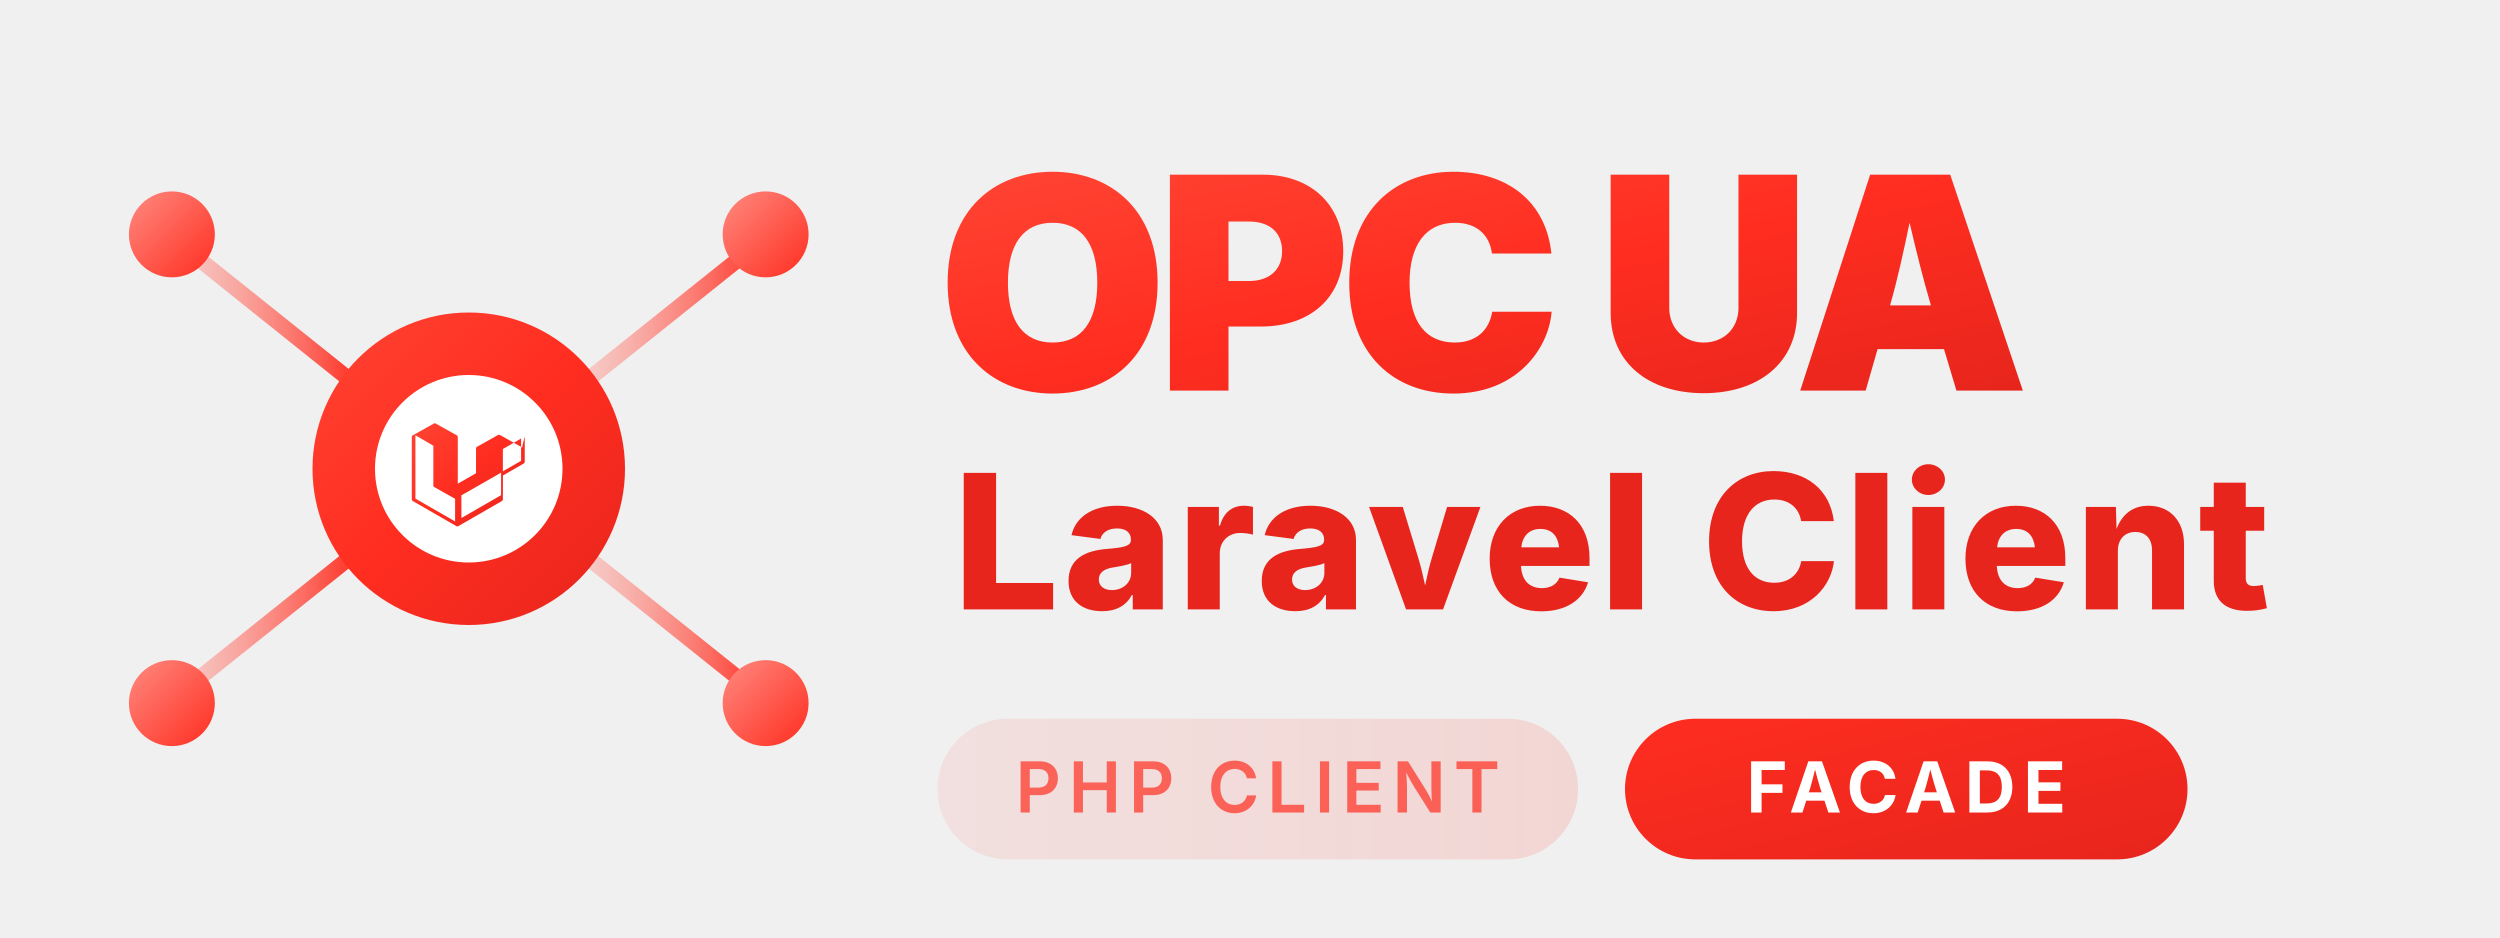
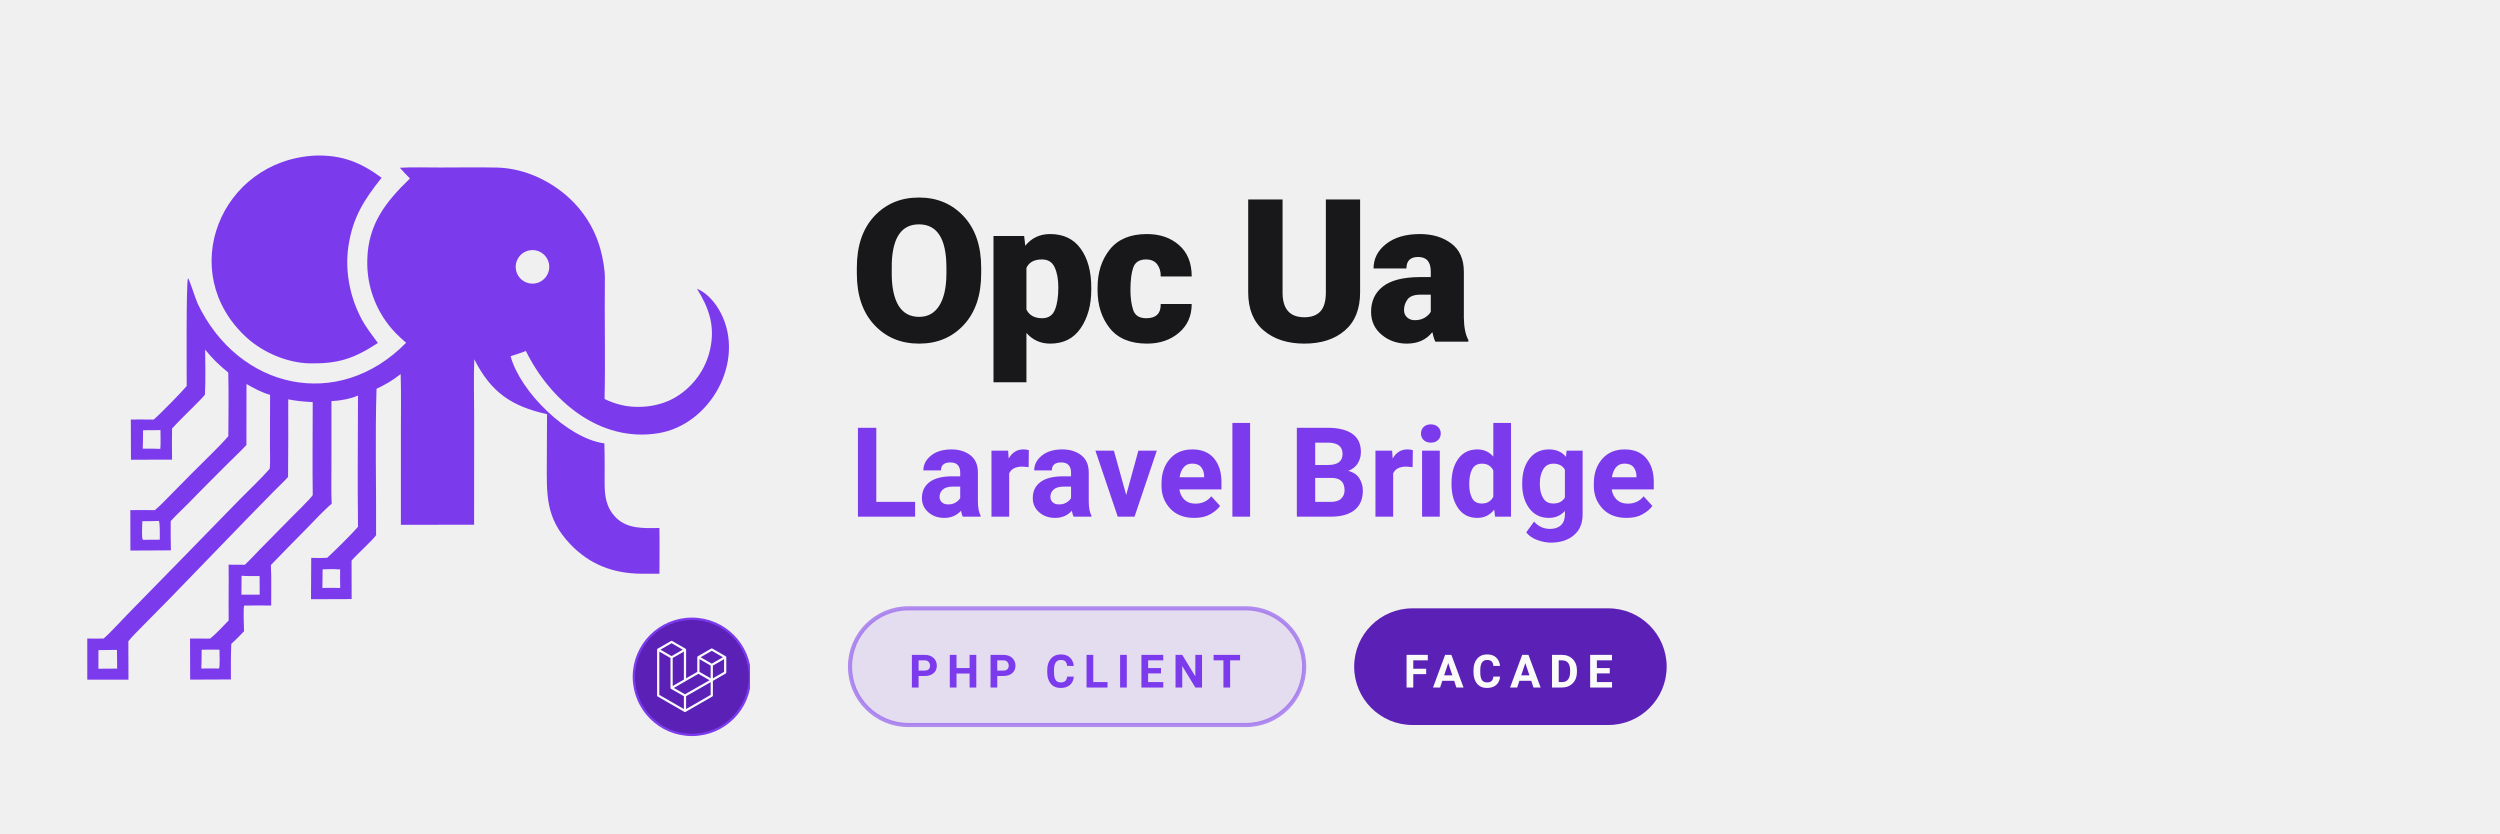
- <svg xmlns="http://www.w3.org/2000/svg" viewBox="0 0 320 120" width="320" height="120">
-   <defs>
-     <linearGradient id="brand" x1="0%" y1="0%" x2="100%" y2="100%">
-       <stop offset="0%" stop-color="#FF4433" />
-       <stop offset="50%" stop-color="#FF2D20" />
-       <stop offset="100%" stop-color="#E7251D" />
-     </linearGradient>
-     <linearGradient id="node" x1="0%" y1="0%" x2="100%" y2="100%">
-       <stop offset="0%" stop-color="#FF8A80" />
-       <stop offset="100%" stop-color="#FF2D20" />
-     </linearGradient>
-     <linearGradient id="line" x1="0%" y1="0%" x2="100%" y2="0%">
-       <stop offset="0%" stop-color="#FF8A80" stop-opacity="0.4" />
-       <stop offset="100%" stop-color="#FF2D20" stop-opacity="0.9" />
-     </linearGradient>
-     <linearGradient id="badge1" x1="0%" y1="0%" x2="100%" y2="0%">
-       <stop offset="0%" stop-color="#FF2D20" stop-opacity="0.08" />
-       <stop offset="100%" stop-color="#FF4433" stop-opacity="0.15" />
-     </linearGradient>
-     <linearGradient id="laravelBadge" x1="0%" y1="0%" x2="100%" y2="100%">
-       <stop offset="0%" stop-color="#FF2D20" />
-       <stop offset="100%" stop-color="#E7251D" />
-     </linearGradient>
-   </defs>
-   <g transform="translate(16, 16)">
-     <line x1="60" y1="32" x2="80" y2="16" stroke="url(#line)" stroke-width="2" stroke-linecap="round" />
-     <line x1="60" y1="56" x2="80" y2="72" stroke="url(#line)" stroke-width="2" stroke-linecap="round" />
-     <line x1="28" y1="32" x2="8" y2="16" stroke="url(#line)" stroke-width="2" stroke-linecap="round" />
-     <line x1="28" y1="56" x2="8" y2="72" stroke="url(#line)" stroke-width="2" stroke-linecap="round" />
-     <circle cx="44" cy="44" r="20" fill="url(#brand)" />
-     <circle cx="44" cy="44" r="12" fill="white" />
-     <circle cx="82" cy="14" r="5.5" fill="url(#node)" />
-     <circle cx="82" cy="74" r="5.5" fill="url(#node)" />
-     <circle cx="6" cy="14" r="5.5" fill="url(#node)" />
-     <circle cx="6" cy="74" r="5.5" fill="url(#node)" />
-     <g transform="translate(36.5, 36.5) scale(0.62)">
-       <path d="M23.642 5.43a.364.364 0 0 1 .014.1v5.149c0 .135-.073.26-.189.326l-4.323 2.49v4.934a.378.378 0 0 1-.188.326L9.93 23.95a.316.316 0 0 1-.066.027c-.008.002-.016.008-.024.01a.348.348 0 0 1-.192 0c-.011-.002-.02-.008-.03-.012a.263.263 0 0 1-.064-.026L.528 18.755a.378.378 0 0 1-.189-.326V5.53a.36.36 0 0 1 .014-.1c.003-.012.01-.02.014-.032a.37.37 0 0 1 .023-.058c.004-.013.015-.022.023-.033l.033-.045c.012-.01.025-.018.037-.027.014-.009.024-.02.038-.027L4.898 2.76a.375.375 0 0 1 .377 0l4.377 2.45c.013.008.024.018.037.027a.336.336 0 0 1 .038.027l.032.045c.008.011.02.02.024.033a.298.298 0 0 1 .023.058c.005.011.012.021.015.032a.361.361 0 0 1 .014.1v9.652l3.76-2.164V7.896a.35.35 0 0 1 .013-.1c.004-.013.01-.022.015-.033a.352.352 0 0 1 .023-.058c.004-.012.015-.021.023-.032a.387.387 0 0 1 .033-.045.35.35 0 0 1 .037-.028c.013-.009.024-.02.038-.027l4.377-2.45a.376.376 0 0 1 .377 0l4.378 2.45c.013.007.023.018.036.027.013.01.027.018.038.028l.032.044c.009.012.02.021.024.033.01.017.016.037.023.058.005.012.012.021.015.033zm-.74 5.032V5.86l-1.58.91-2.18 1.253v4.603l3.76-2.164zm-4.134 7.088V12.9l-2.145 1.228-6.048 3.463v4.68l8.193-4.718zM1.087 6.19v12.07l8.192 4.718v-4.68L4.955 15.87l-.003-.002-.003-.002a.31.31 0 0 1-.036-.026c-.013-.01-.024-.02-.035-.03l-.024-.033a.296.296 0 0 1-.024-.034c-.008-.015-.012-.032-.018-.048-.004-.014-.012-.025-.014-.04a.392.392 0 0 1-.01-.085V7.354L2.667 6.1l-1.58-.91z" fill="url(#brand)" />
+ <svg xmlns="http://www.w3.org/2000/svg" width="600" height="200" viewBox="0 0 600 200">
+   <svg x="20" y="20" width="160" height="160" viewBox="236 229 574 574">
+     <defs>
+       <mask id="cutouts" maskUnits="userSpaceOnUse" x="236" y="229" width="574" height="574">
+         <rect x="236" y="229" width="574" height="574" fill="white" />
+         <path fill="black" d="M619.618 372.914C627.415 371.2 635.123 376.141 636.822 383.941C638.521 391.742 633.565 399.441 625.761 401.124C617.978 402.803 610.306 397.864 608.612 390.085C606.918 382.305 611.842 374.623 619.618 372.914Z" />
+         <path fill="black" d="M249.02 717.001L264.969 716.824L265.105 732.919L248.992 733.027C249.066 727.737 249.012 722.304 249.02 717.001Z" />
+         <path fill="black" d="M337.884 716.685C342.891 716.534 348.206 716.604 353.238 716.586C353.258 719.136 353.693 731.506 352.834 732.844C347.76 732.736 342.685 732.743 337.612 732.866C337.842 727.777 337.79 721.858 337.884 716.685Z" />
+         <path fill="black" d="M372.261 652.986C376.872 653.36 383.045 653.203 387.774 653.214C387.735 658.522 387.82 663.963 387.845 669.283L372.098 669.284L372.261 652.986Z" />
+         <path fill="black" d="M450.732 647.235L457.119 647.532C456.932 652.779 457.088 658.203 457.162 663.466L449.213 663.39L441.844 663.451L442.02 647.421L450.732 647.235Z" />
+         <path fill="black" d="M300.999 605.764C302.133 607.16 301.801 619.237 301.826 621.916L287.516 622.03L287.125 621.79C286.069 620.116 286.714 608.775 286.791 606.033C291.528 606.039 296.265 605.949 300.999 605.764Z" />
+         <path fill="black" d="M287.424 527.696C292.289 527.738 297.534 527.595 302.424 527.544C302.318 532.34 302.801 539.208 302.272 543.727C297.452 543.436 292.025 543.552 287.154 543.55C287.392 538.451 287.375 532.831 287.424 527.696Z" />
+       </mask>
+     </defs>
+     <g mask="url(#cutouts)">
+       <path fill="#7C3AED" d="M508.526 301.692C518.464 301.076 532.852 301.47 543.15 301.479C559.15 301.493 576.102 301.178 592.027 301.521C616.978 302.057 641.774 314.259 658.886 332.24C669.629 343.543 677.366 357.359 681.391 372.424C683.345 379.859 685.141 389.46 685.047 397.177C684.628 431.614 685.585 466.356 684.773 500.768C689.267 502.994 693.995 504.709 698.871 505.882C714.32 509.575 733.022 507.292 746.635 498.821C761.265 489.825 771.676 475.337 775.537 458.601C780.198 438.288 774.866 422.727 764.318 405.826C773.348 409.586 780.413 418.171 784.839 426.715C806.298 468.138 776.167 522.962 730.927 530.269C680.586 538.4 638.086 502.236 617.005 459.401C613.579 460.934 607.617 462.713 603.889 463.946C612.006 494.435 653.006 534.884 684.599 538.999C684.969 550.017 684.848 561.627 684.829 572.764C684.809 584.385 686.04 594.362 694.762 603.061C704.582 612.854 718.911 612.049 731.993 611.86C732.252 624.738 732.034 638.295 732.02 651.223L716.508 651.227C692.146 651.023 671.844 643.287 655.076 625.609C633.584 602.951 635.008 582.577 635.058 554.254C635.053 540.788 635.118 527.321 635.253 513.855C604.758 507.056 587.046 495.2 572.605 466.584C572.005 481.468 572.482 500.011 572.482 515.117L572.456 609.023L509.406 609.127L509.428 527.211C509.438 511.474 509.734 494.922 509.22 479.296C502.637 484.646 496.043 488.383 488.44 492.018C487.135 532.584 488.3 577.153 488.056 618.047C484.779 622.767 472.039 634.04 466.954 639.905L467.022 673.059L432.021 673.186C432.01 661.314 432.077 649.442 432.22 637.571C436.993 637.674 441.203 637.809 445.983 637.47C452.572 631.466 466.738 617.475 472.484 610.843C472.004 573.483 472.435 535.268 472.481 497.834C465.802 500.725 456.872 502.334 449.625 502.604L449.603 559.033C449.598 569.155 449.324 581.016 449.819 591.003C443.541 596.143 434.432 606.006 428.497 612.069C418.085 622.554 407.75 633.117 397.495 643.756C398.076 654.998 397.69 667.223 397.746 678.606C390.098 678.512 382.321 678.598 374.662 678.615L374.447 678.803C373.635 680.787 374.245 697.429 374.364 700.77C370.6 704.844 367.427 707.87 363.393 711.632C362.943 721.949 363.044 731.935 363.058 742.259L327.978 742.404L327.868 707.011L345.06 707.082C349.619 703.703 357.027 695.707 361.139 691.434C360.933 675.451 361.293 659.497 361.086 643.432C365.693 643.407 370.385 643.492 375 643.53C378.926 640.009 383.844 634.532 387.727 630.602C396.633 621.675 405.483 612.691 414.276 603.653C417.882 599.961 431.187 587.095 433.512 583.544C433.193 557.059 433.46 529.999 433.506 503.471C425.54 503.011 420.225 502.603 412.409 501.089C412.504 523.373 412.457 545.658 412.268 567.943C408.693 571.894 403.62 576.664 399.738 580.588L376.832 603.98L311.001 671.98L287.32 695.994C283.466 699.928 278.083 705.176 274.754 709.372L274.862 742.446L239.401 742.436L239.389 707.008C244.101 707.144 248.816 707.145 253.529 707.011C258.447 702.855 269.044 691.272 274.048 686.159L317.58 641.676L370.639 587.298C377.859 579.913 390.428 568.017 396.522 560.705C396.998 555.202 396.658 545.661 396.673 539.762L396.787 497.209C389.692 495.268 382.843 491.503 376.476 487.894L376.416 540.427C370.869 546.323 364.047 552.707 358.229 558.523C347.333 569.364 336.515 580.283 325.774 591.278C320.843 596.25 315.988 600.716 311.233 605.902C311.133 614.301 311.189 622.7 311.403 631.097L276.531 631.277L276.46 596.471C283.399 596.331 290.566 596.449 297.524 596.485C301.39 593.432 306.181 588.336 309.782 584.709L329.056 565.168C338.421 555.646 352.671 542.29 360.849 532.791C360.94 515.742 361.251 494.762 360.773 478.005C352.646 471.362 347.428 466.332 340.885 458.282C341.022 470.381 341.295 485.04 340.708 497.011C338.883 499.5 334.27 503.946 332.02 506.25C325.503 512.927 318.657 519.271 312.393 526.208C312.276 535.155 312.272 544.102 312.381 553.049L277.007 553.056L276.899 518.45C283.34 518.356 290.026 518.475 296.486 518.507C300.985 515.058 321.443 493.992 325.005 489.614C325.02 479.545 324.439 400.774 326.105 396.771C327.43 397.934 332.831 415.296 334.42 418.631C369.606 492.484 455.516 511.83 513.905 452.39C510.898 449.717 507.787 446.963 504.99 444.074C488.662 427.236 479.824 404.519 480.481 381.074C481.121 350.273 496.349 331.033 517.208 310.924C514.047 307.815 511.481 304.991 508.526 301.692Z" />
+       <path fill="#7C3AED" d="M435.37 291.216C458.422 290.471 474.641 296.883 492.791 310.302C477.907 329.183 468.189 343.784 464.329 368.703C460.95 390.519 465.547 413.479 476.036 432.833C479.477 439.181 485.253 446.638 489.598 452.545C468.847 466.134 455.424 470.551 430.452 470.109C411.404 469.564 390.73 460.745 376.781 448.065C315.012 391.915 353.971 295.559 435.37 291.216Z" />
    </g>
+     <g>
+       <circle cx="760" cy="740" r="50" fill="#5B21B6" stroke="#7C3AED" stroke-width="2" />
+       <g transform="translate(730 709) scale(1.2)">
+         <path d="M49.626 11.564a.809.809 0 0 1 .028.209v10.972a.8.8 0 0 1-.402.694l-9.209 5.302V39.25c0 .286-.152.55-.4.694L20.42 51.01c-.044.025-.092.041-.14.058-.018.006-.035.017-.054.022a.805.805 0 0 1-.41 0c-.022-.006-.042-.018-.063-.026-.044-.016-.09-.03-.132-.054L.402 39.944A.801.801 0 0 1 0 39.25V6.334c0-.072.01-.142.028-.21.006-.023.02-.044.028-.067.015-.042.029-.085.051-.124.015-.026.037-.047.055-.071.023-.032.044-.065.071-.093.023-.023.053-.04.079-.06.029-.024.055-.05.088-.069h.001l9.61-5.533a.802.802 0 0 1 .8 0l9.61 5.533h.002c.032.02.059.045.088.068.026.02.055.038.078.06.028.029.048.062.072.094.017.024.04.045.054.071.023.04.036.082.052.124.008.023.022.044.028.068a.809.809 0 0 1 .028.209v20.559l8.008-4.611v-10.51c0-.07.01-.141.028-.208.007-.024.02-.045.028-.068.016-.042.03-.085.052-.124.015-.026.037-.047.054-.071.024-.032.044-.065.072-.093.023-.023.052-.04.078-.06.03-.024.056-.05.088-.069h.001l9.611-5.533a.801.801 0 0 1 .8 0l9.61 5.533c.034.02.06.045.09.068.025.02.054.038.077.06.028.029.048.062.072.094.018.024.04.045.054.071.023.039.036.082.052.124.009.023.022.044.028.068zm-1.574 10.718v-9.124l-3.363 1.936-4.646 2.675v9.124l8.01-4.611zm-9.61 16.505v-9.13l-4.57 2.61-13.05 7.448v9.216l17.62-10.144zM1.602 7.719v31.068L19.22 48.93v-9.214l-9.204-5.209-.003-.002-.004-.002c-.031-.018-.057-.044-.086-.066-.025-.02-.054-.036-.076-.058l-.002-.003c-.026-.025-.044-.056-.066-.084-.02-.027-.044-.05-.06-.078l-.001-.003c-.018-.03-.029-.066-.042-.1-.013-.03-.03-.058-.038-.09v-.001c-.01-.038-.012-.078-.016-.117-.004-.03-.012-.06-.012-.09v-.002-21.481L4.965 9.654 1.602 7.72zm8.81-5.994L2.405 6.334l8.005 4.609 8.006-4.61-8.006-4.608zm4.164 28.764l4.645-2.674V7.719l-3.363 1.936-4.646 2.675v20.096l3.364-1.937zM39.243 7.164l-8.006 4.609 8.006 4.609 8.005-4.61-8.005-4.608zm-.801 10.605l-4.646-2.675-3.363-1.936v9.124l4.645 2.674 3.364 1.937v-9.124zM20.02 38.33l11.743-6.704 5.87-3.35-8-4.606-9.211 5.303-8.395 4.833 7.993 4.524z" fill="#FAFAFA" fill-rule="evenodd" />
+       </g>
+     </g>
+   </svg>
+   <g font-family="system-ui, -apple-system, Segoe UI, Roboto, Inter, sans-serif">
+     <text x="204" y="82" font-size="48" font-weight="800" letter-spacing="-1" fill="#18181B">Opc Ua</text>
+     <text x="204" y="124" font-size="30" font-weight="700" fill="#7C3AED">Laravel Bridge</text>
+     <rect x="204" y="146" width="109" height="28" rx="14" fill="rgba(124,58,237,0.10)" stroke="rgba(124,58,237,0.55)" stroke-width="1" />
+     <text x="258" y="165" font-size="11" font-weight="700" letter-spacing="2" fill="#7C3AED" text-anchor="middle">PHP CLIENT</text>
+     <rect x="325" y="146" width="75" height="28" rx="14" fill="#5B21B6" />
+     <text x="362" y="165" font-size="11" font-weight="700" letter-spacing="2" fill="#FAFAFA" text-anchor="middle">FACADE</text>
  </g>
-   <text x="120" y="50" font-family="system-ui, -apple-system, 'Segoe UI', sans-serif" font-size="38" font-weight="900" fill="url(#brand)" letter-spacing="-1.5">
-     OPC UA
-   </text>
-   <text x="122" y="78" font-family="system-ui, -apple-system, 'Segoe UI', sans-serif" font-size="24" font-weight="800" fill="#E7251D" letter-spacing="0.5">
-     Laravel Client
-   </text>
-   <rect x="120" y="92" width="82" height="18" rx="9" fill="url(#badge1)" />
-   <text x="161" y="104" font-family="system-ui, -apple-system, 'Segoe UI', sans-serif" font-size="9" font-weight="600" fill="#FF2D20" text-anchor="middle" letter-spacing="1" opacity="0.7">
-     PHP CLIENT
-   </text>
-   <rect x="208" y="92" width="72" height="18" rx="9" fill="url(#laravelBadge)" />
-   <text x="244" y="104" font-family="system-ui, -apple-system, 'Segoe UI', sans-serif" font-size="9" font-weight="700" fill="white" text-anchor="middle" letter-spacing="1">
-     FACADE
-   </text>
</svg>
